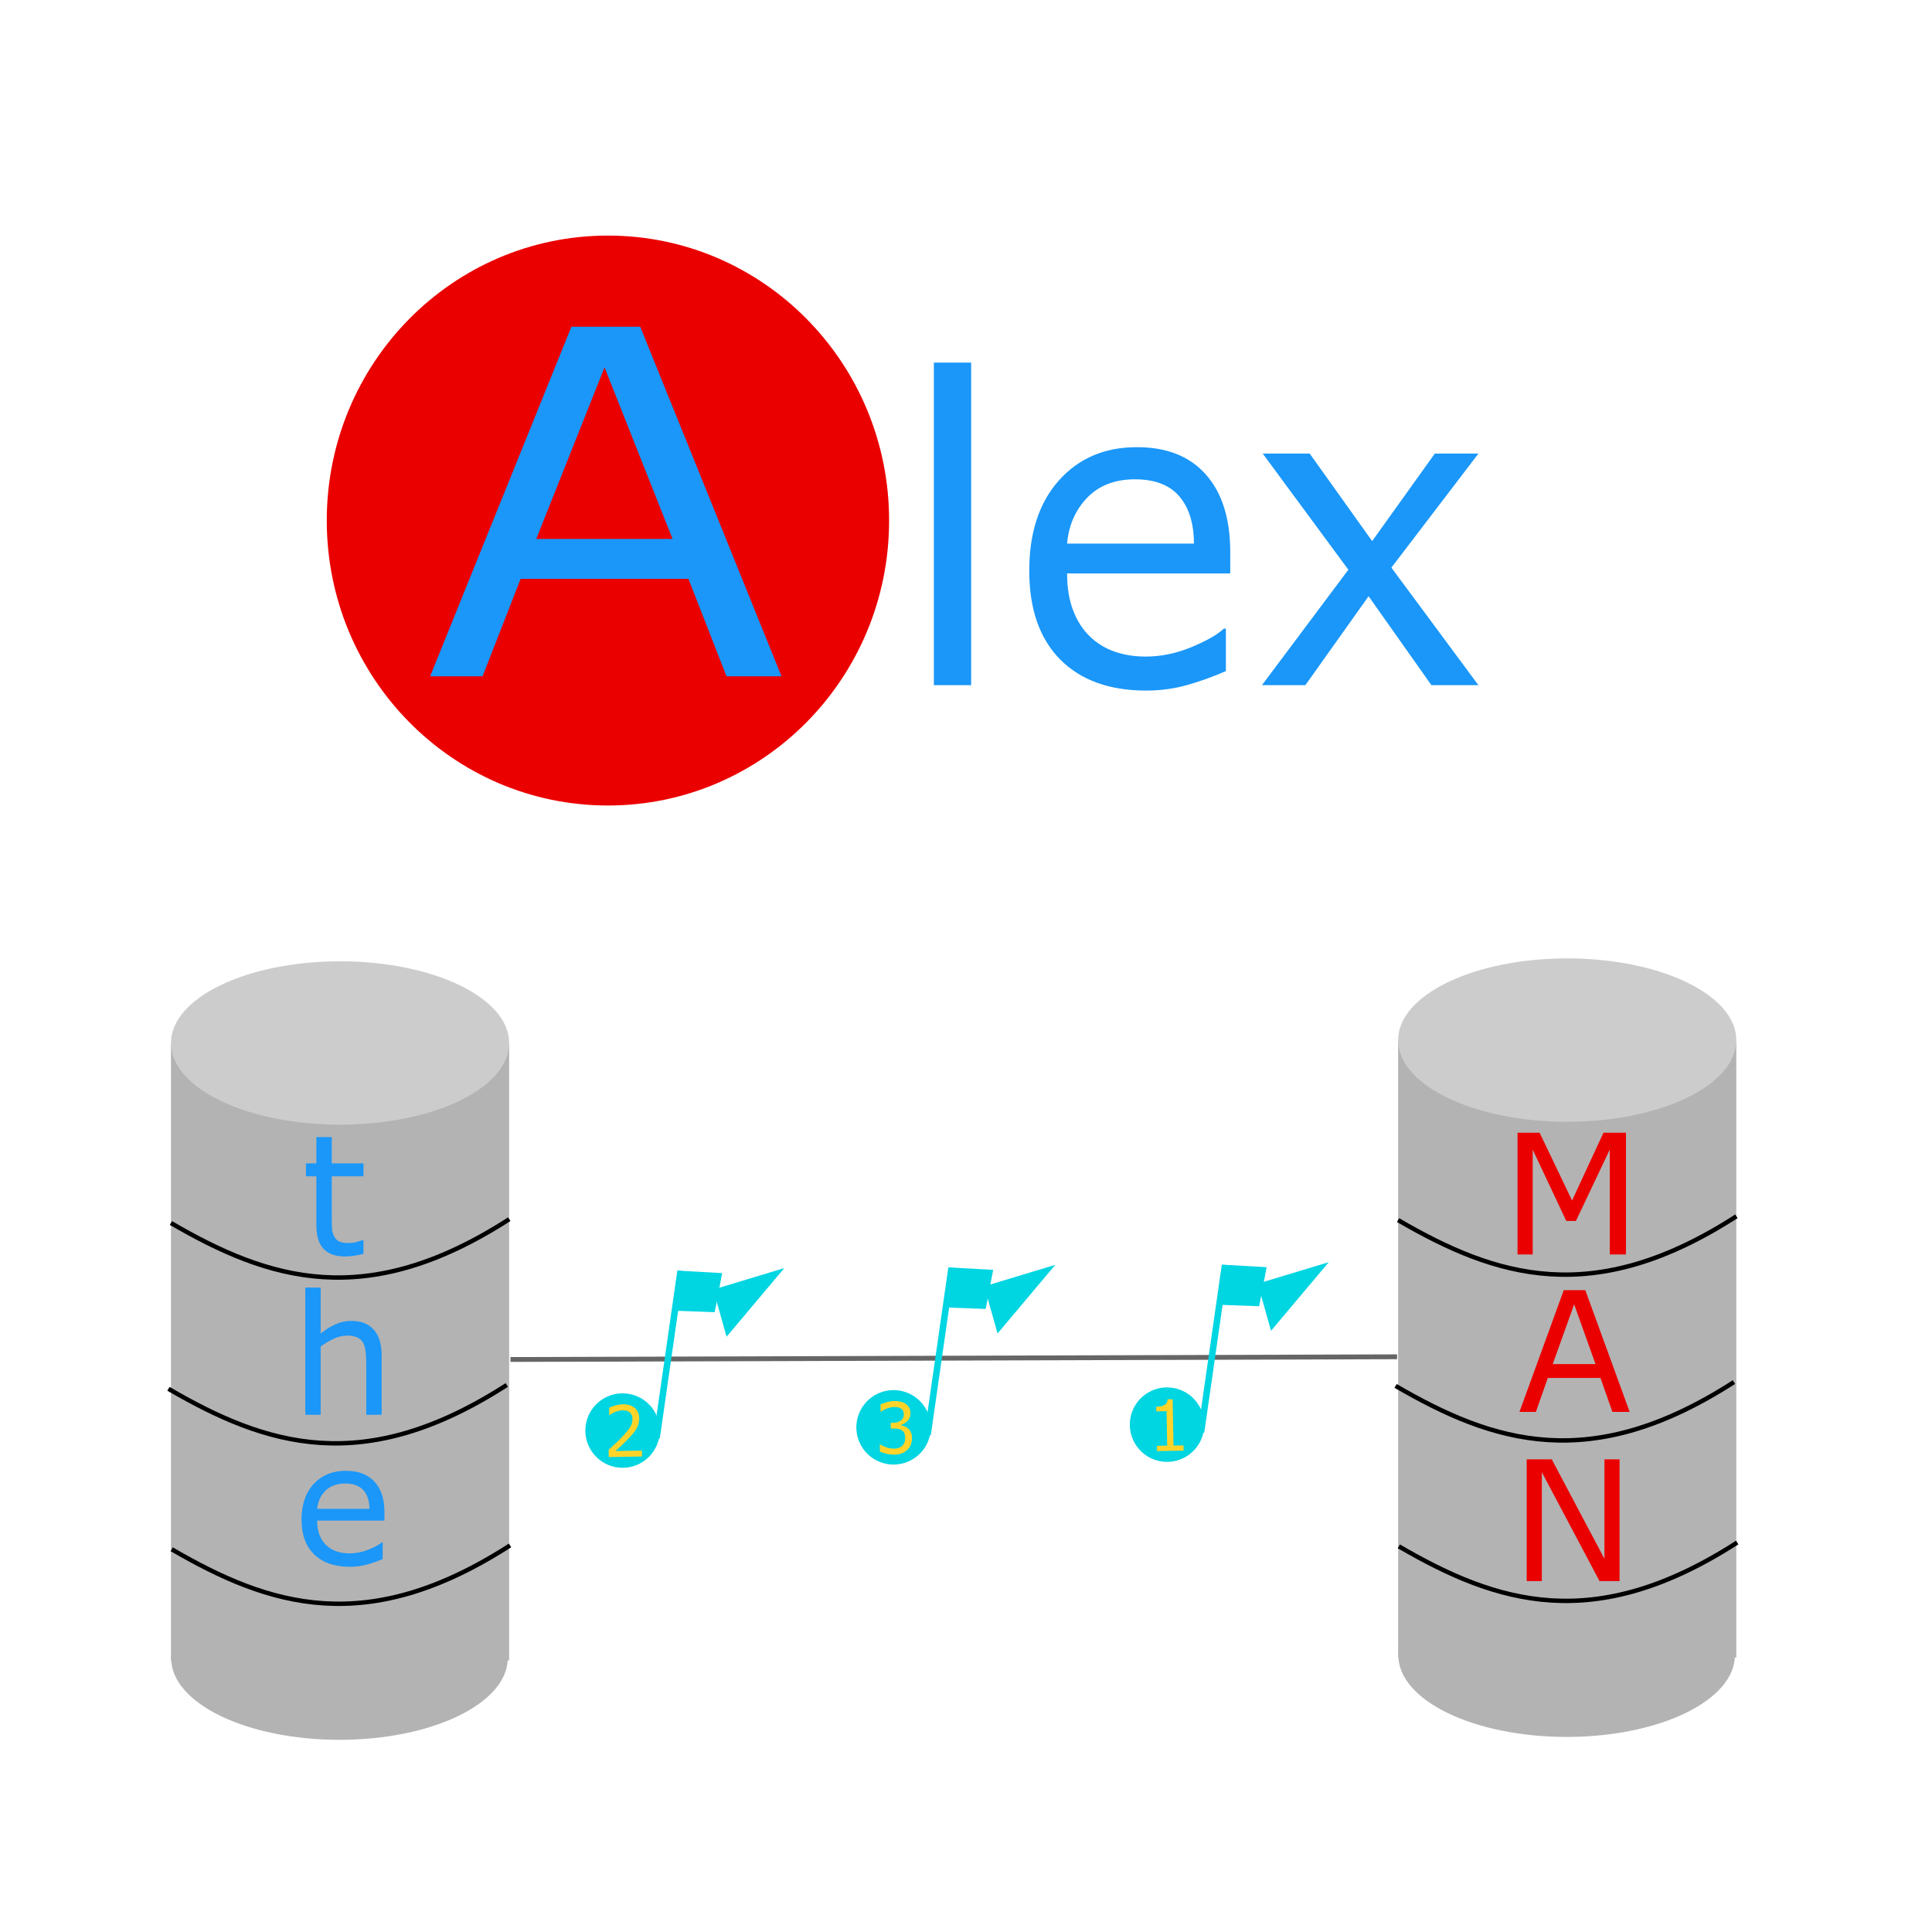
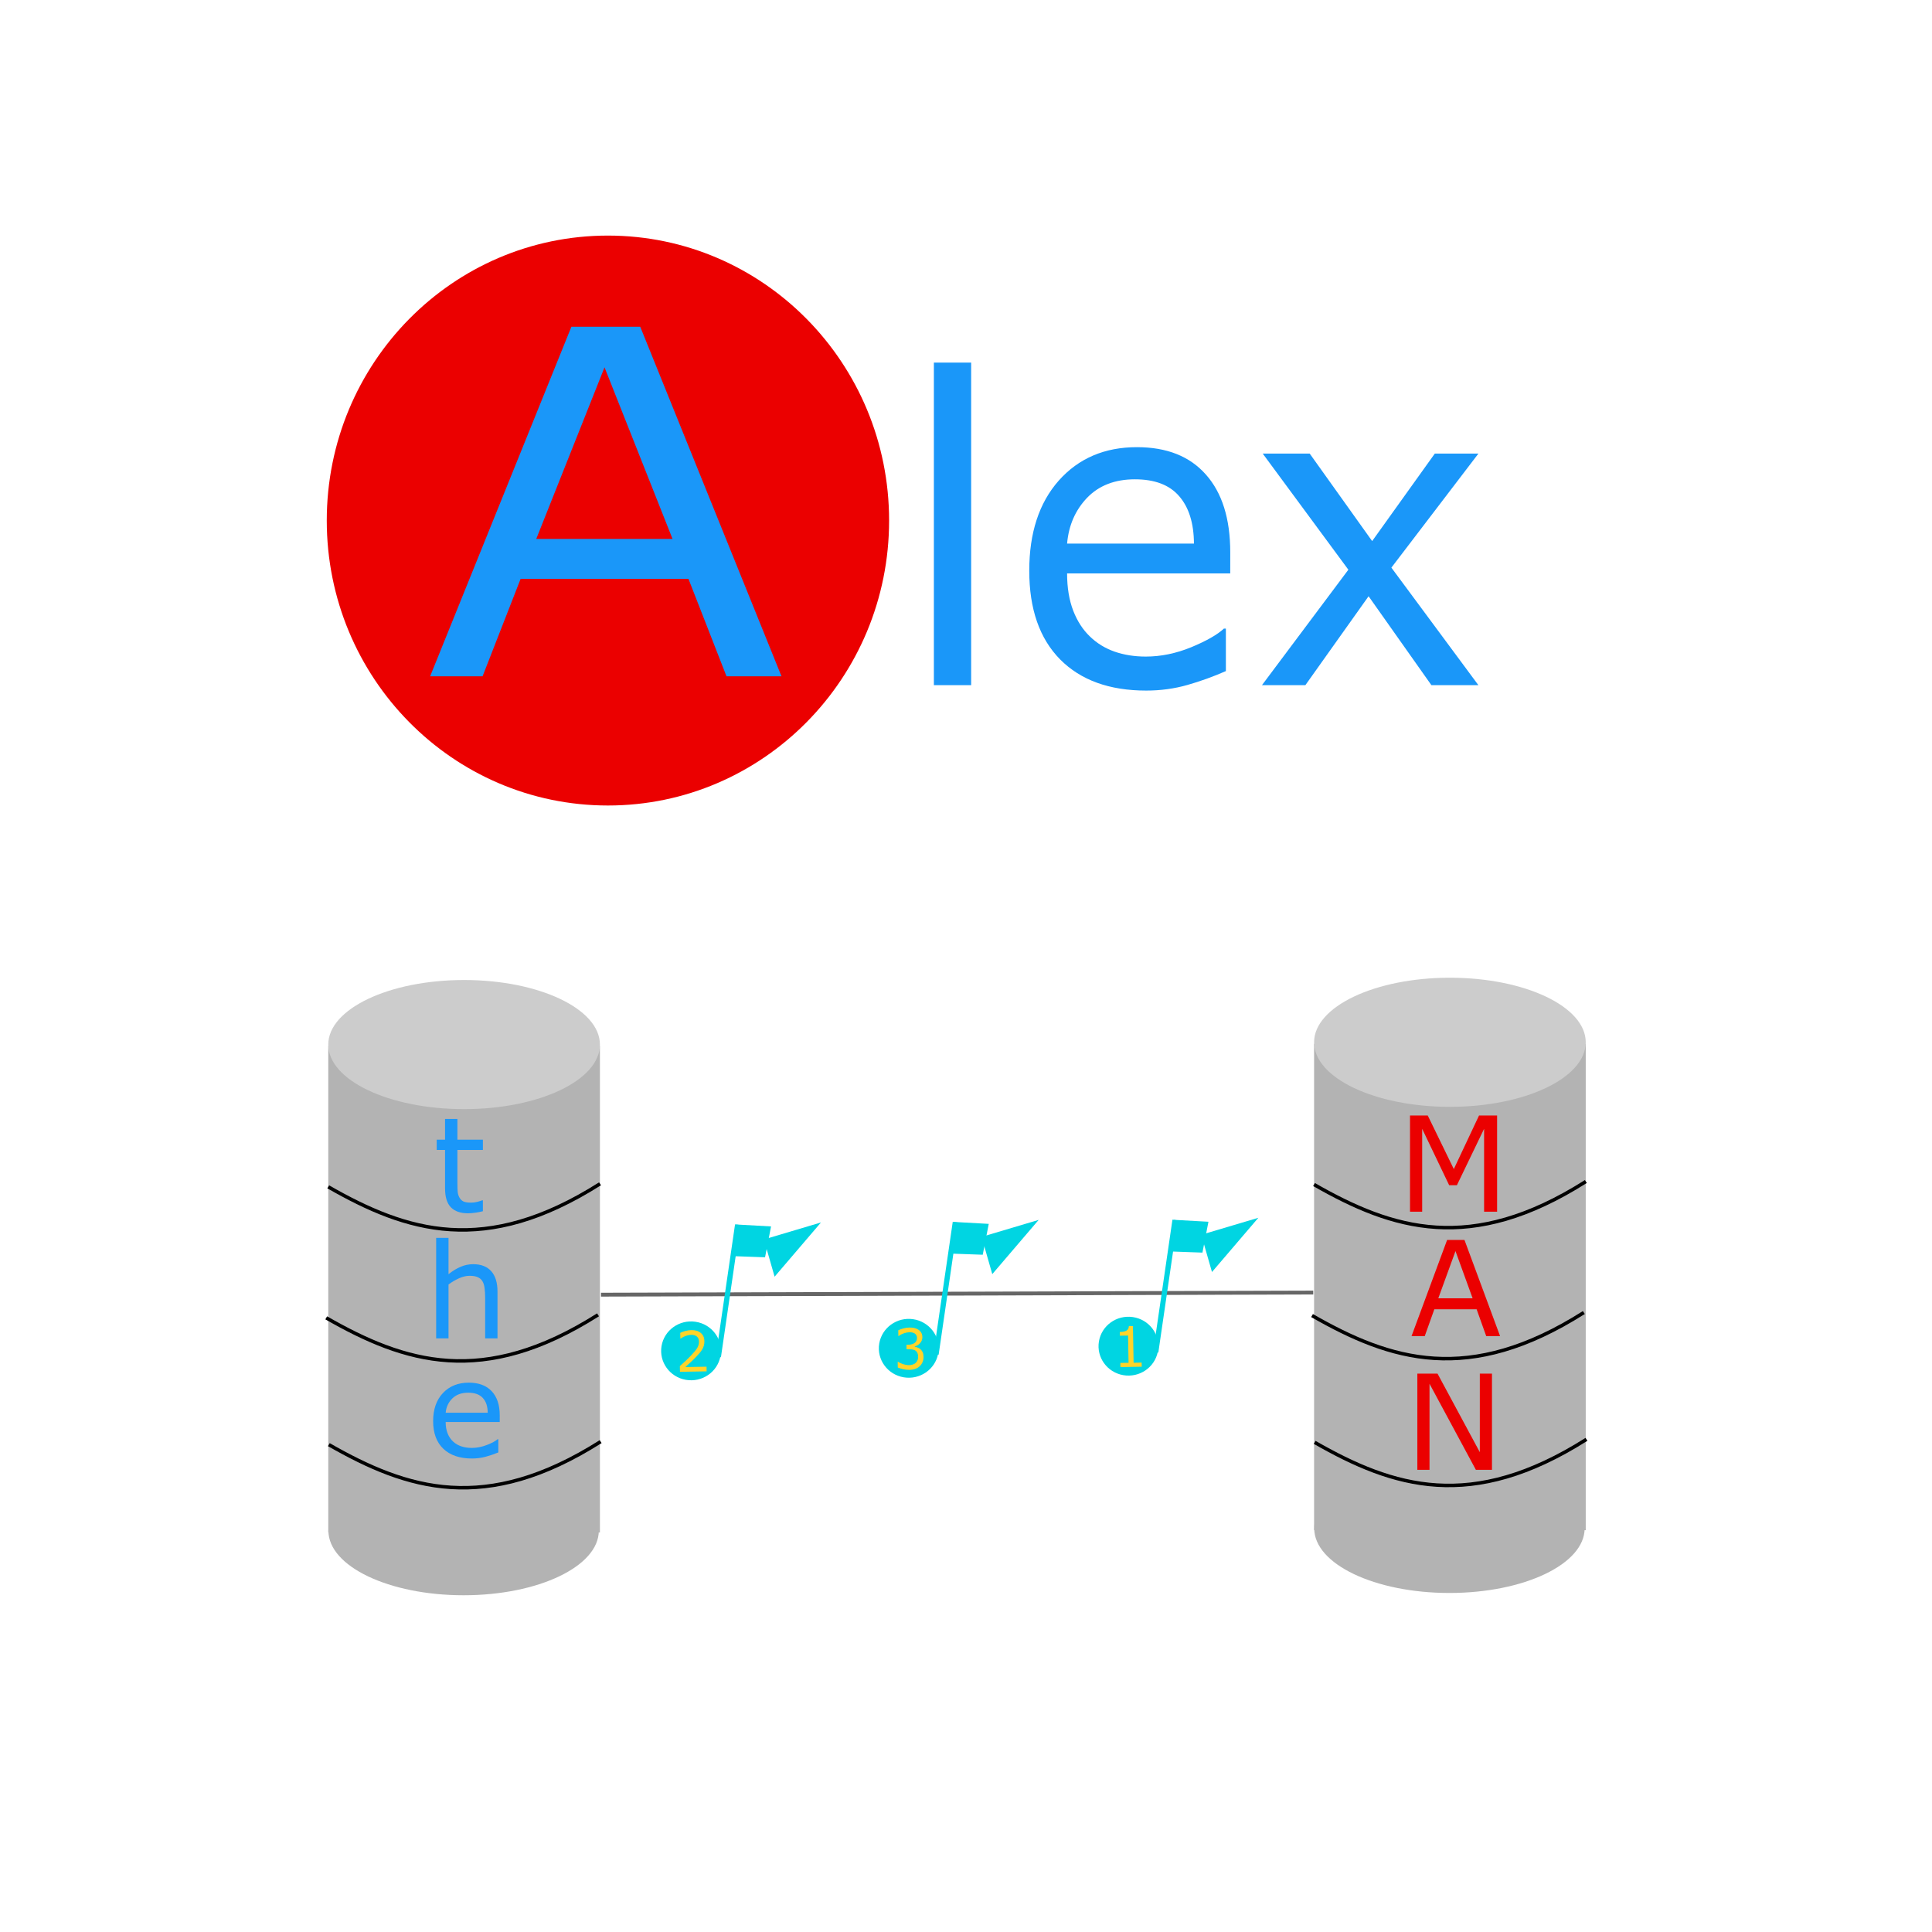
<svg xmlns="http://www.w3.org/2000/svg" width="400" height="400" viewBox="0 0 105.833 105.833" version="1.1" id="svg1">
  <defs id="defs1">
    </defs>
  <g id="layer1">
    <ellipse style="fill:#eb0000;fill-opacity:1;fill-rule:evenodd;stroke-width:0.265" id="path1" cx="33.302" cy="28.515" rx="15.402" ry="15.61" />
    <path style="font-size:27.753px;line-height:0;font-family:'.Geeza Pro Interface';-inkscape-font-specification:'.Geeza Pro Interface';fill:#1a97f9;fill-rule:evenodd;stroke-width:0.372" d="m 40.63,39.036 h -2.859 l -1.978,-5.624 h -8.727 l -1.978,5.624 H 22.362 L 29.707,18.858 h 3.578 z m -5.664,-7.928 -3.537,-9.906 -3.55,9.906 z" id="text1" transform="scale(1.053653,0.9490789)" aria-label="A" />
    <path d="M 54.405,36.701 H 52.317 V 19.422 H 54.405 Z M 68.919,30.715 H 59.78 q 0,1.144 0.344,1.999 0.344,0.844 0.944,1.388 0.577,0.533 1.366,0.8 0.8,0.267 1.755,0.267 1.266,0 2.543,-0.5 1.288,-0.511 1.832,-0.999 h 0.111 v 2.276 q -1.055,0.444 -2.154,0.744 -1.099,0.3 -2.31,0.3 -3.087,0 -4.819,-1.666 -1.732,-1.677 -1.732,-4.753 0,-3.043 1.655,-4.831 1.666,-1.788 4.375,-1.788 2.51,0 3.864,1.466 1.366,1.466 1.366,4.164 z m -2.032,-1.599 q -0.011,-1.644 -0.833,-2.543 -0.811,-0.899 -2.476,-0.899 -1.677,0 -2.676,0.988 -0.988,0.988 -1.122,2.454 z M 82.822,36.701 H 80.19 L 76.67,31.937 73.128,36.701 H 70.696 L 75.537,30.516 70.74,24.297 h 2.632 l 3.498,4.686 3.509,-4.686 h 2.443 l -4.875,6.108 z" id="text2" style="font-size:22.743px;line-height:0;font-family:'.Geeza Pro Interface';-inkscape-font-specification:'.Geeza Pro Interface';fill:#1a97f9;fill-rule:evenodd;stroke-width:0.305" transform="scale(0.9778263,1.022676)" aria-label="lex" />
-     <g id="g12" transform="translate(3.122062,1.248825)">
+     <g id="g12" transform="matrix(0.8033346,0,0,0.7902703,12.96596,13.05607)">
      <ellipse style="fill:#b3b3b3;fill-opacity:1;fill-rule:evenodd;stroke-width:0.264" id="path12-7" cx="15.473" cy="89.582" rx="9.219" ry="4.475" />
      <rect style="fill:#b3b3b3;fill-opacity:1;fill-rule:evenodd;stroke-width:0.265" id="rect12" width="18.524" height="33.718" x="6.244" y="55.989" />
      <ellipse style="fill:#cccccc;fill-opacity:1;fill-rule:evenodd;stroke-width:0.265" id="path12" cx="15.506" cy="55.885" rx="9.262" ry="4.475" />
      <path style="fill:none;fill-rule:evenodd;stroke:#000000;stroke-width:0.241px;stroke-linecap:butt;stroke-linejoin:miter;stroke-opacity:1" d="M 6.241,65.746 C 11.596,68.866 16.934,70.595 24.775,65.537" id="path16" />
      <path style="fill:none;fill-rule:evenodd;stroke:#000000;stroke-width:0.241px;stroke-linecap:butt;stroke-linejoin:miter;stroke-opacity:1" d="M 6.105,74.828 C 11.459,77.948 16.798,79.677 24.638,74.619" id="path16-9" />
      <path style="fill:none;fill-rule:evenodd;stroke:#000000;stroke-width:0.241px;stroke-linecap:butt;stroke-linejoin:miter;stroke-opacity:1" d="M 6.283,83.617 C 11.638,86.737 16.976,88.466 24.817,83.408" id="path16-9-2" />
      <path d="m 16.788,67.437 q -0.237,0.063 -0.52,0.103 -0.278,0.04 -0.497,0.04 -0.766,0 -1.164,-0.412 -0.399,-0.412 -0.399,-1.321 v -2.66 h -0.569 v -0.708 h 0.569 v -1.438 h 0.842 v 1.438 h 1.738 v 0.708 h -1.738 v 2.28 q 0,0.394 0.018,0.618 0.018,0.219 0.125,0.412 0.099,0.179 0.269,0.264 0.175,0.081 0.528,0.081 0.206,0 0.43,-0.058 0.224,-0.063 0.322,-0.103 h 0.045 z" id="text16" style="font-size:9.172px;line-height:0;font-family:'.Geeza Pro Interface';-inkscape-font-specification:'.Geeza Pro Interface';fill:#1a97f9;fill-rule:evenodd;stroke-width:0.265" aria-label="t" />
      <path d="m 17.784,76.253 h -0.842 v -2.848 q 0,-0.345 -0.04,-0.645 -0.04,-0.305 -0.148,-0.475 -0.112,-0.188 -0.322,-0.278 -0.21,-0.094 -0.546,-0.094 -0.345,0 -0.721,0.17 -0.376,0.17 -0.721,0.434 v 3.735 h -0.842 v -6.969 h 0.842 v 2.521 q 0.394,-0.327 0.815,-0.511 0.421,-0.184 0.864,-0.184 0.811,0 1.236,0.488 0.425,0.488 0.425,1.406 z" id="text17" style="font-size:9.172px;line-height:0;font-family:'.Geeza Pro Interface';-inkscape-font-specification:'.Geeza Pro Interface';fill:#1a97f9;fill-rule:evenodd;stroke-width:0.265" aria-label="h" />
      <path d="m 17.936,82.049 h -3.686 q 0,0.461 0.139,0.806 0.139,0.34 0.381,0.56 0.233,0.215 0.551,0.322 0.322,0.107 0.708,0.107 0.511,0 1.026,-0.202 0.52,-0.206 0.739,-0.403 h 0.045 v 0.918 q -0.425,0.179 -0.869,0.3 -0.443,0.121 -0.932,0.121 -1.245,0 -1.944,-0.672 -0.699,-0.676 -0.699,-1.917 0,-1.227 0.667,-1.948 0.672,-0.721 1.765,-0.721 1.012,0 1.559,0.591 0.551,0.591 0.551,1.679 z M 17.117,81.405 q -0.004,-0.663 -0.336,-1.026 -0.327,-0.363 -0.999,-0.363 -0.676,0 -1.079,0.399 -0.399,0.399 -0.452,0.99 z" id="text18" style="font-size:9.172px;line-height:0;font-family:'.Geeza Pro Interface';-inkscape-font-specification:'.Geeza Pro Interface';fill:#1a97f9;fill-rule:evenodd;stroke-width:0.265" aria-label="e" />
    </g>
-     <g id="g12-5" transform="translate(70.34466,1.090118)">
+     <g id="g12-5" transform="matrix(0.8033346,0,0,0.7902703,66.96821,12.93065)">
      <ellipse style="fill:#b3b3b3;fill-opacity:1;fill-rule:evenodd;stroke-width:0.264" id="path12-7-9" cx="15.473" cy="89.582" rx="9.219" ry="4.475" />
      <rect style="fill:#b3b3b3;fill-opacity:1;fill-rule:evenodd;stroke-width:0.265" id="rect12-0" width="18.524" height="33.718" x="6.244" y="55.989" />
      <ellipse style="fill:#cccccc;fill-opacity:1;fill-rule:evenodd;stroke-width:0.265" id="path12-9" cx="15.506" cy="55.885" rx="9.262" ry="4.475" />
      <path style="fill:none;fill-rule:evenodd;stroke:#000000;stroke-width:0.241px;stroke-linecap:butt;stroke-linejoin:miter;stroke-opacity:1" d="M 6.241,65.746 C 11.596,68.866 16.934,70.595 24.775,65.537" id="path16-3" />
      <path style="fill:none;fill-rule:evenodd;stroke:#000000;stroke-width:0.241px;stroke-linecap:butt;stroke-linejoin:miter;stroke-opacity:1" d="M 6.105,74.828 C 11.459,77.948 16.798,79.677 24.638,74.619" id="path16-9-4" />
      <path style="fill:none;fill-rule:evenodd;stroke:#000000;stroke-width:0.241px;stroke-linecap:butt;stroke-linejoin:miter;stroke-opacity:1" d="M 6.283,83.617 C 11.638,86.737 16.976,88.466 24.817,83.408" id="path16-9-2-0" />
      <path d="m 18.724,67.629 h -0.887 v -5.746 l -1.854,3.91 h -0.528 l -1.841,-3.91 v 5.746 h -0.829 v -6.669 h 1.209 l 1.778,3.713 1.72,-3.713 h 1.232 z" id="text16-7" style="font-size:9.172px;line-height:0;font-family:'.Geeza Pro Interface';-inkscape-font-specification:'.Geeza Pro Interface';fill:#eb0000;fill-rule:evenodd;stroke-width:0.265" aria-label="M" />
      <path d="M 18.927,76.253 H 17.982 L 17.328,74.394 H 14.443 L 13.79,76.253 H 12.889 l 2.427,-6.669 h 1.182 z m -1.872,-2.62 -1.169,-3.274 -1.173,3.274 z" id="text17-7" style="font-size:9.172px;line-height:0;font-family:'.Geeza Pro Interface';-inkscape-font-specification:'.Geeza Pro Interface';fill:#eb0000;fill-rule:evenodd;stroke-width:0.265" aria-label="A&#10;" />
      <path d="M 18.374,85.522 H 17.277 L 14.115,79.556 v 5.966 h -0.829 v -6.669 h 1.375 l 2.884,5.446 v -5.446 h 0.829 z" id="text18-0" style="font-size:9.172px;line-height:0;font-family:'.Geeza Pro Interface';-inkscape-font-specification:'.Geeza Pro Interface';fill:#eb0000;fill-rule:evenodd;stroke-width:0.265" aria-label="N" />
    </g>
-     <path style="fill:#666666;fill-rule:evenodd;stroke:#666666;stroke-width:0.265px;stroke-linecap:butt;stroke-linejoin:miter;stroke-opacity:1" d="M -42.381,73.381 6.187,73.233" id="path20" transform="translate(70.34466,1.090118)" />
-     <g id="g23" transform="rotate(10.82234,53.93873,67.879)">
+     <path style="fill:#666666;fill-rule:evenodd;stroke:#666666;stroke-width:0.211px;stroke-linecap:butt;stroke-linejoin:miter;stroke-opacity:1" d="M 32.922,70.921 71.938,70.805" id="path20" />
+     <g id="g23" transform="matrix(0.7890466,0.1483845,-0.1508375,0.7762147,21.46728,5.019569)">
      <path style="fill:#00d5e2;fill-opacity:1;fill-rule:evenodd;stroke:#000000;stroke-width:0.159;stroke-opacity:0" id="path21" d="m 38.465,81.903 a 2.039,2.039 0 0 1 -2.011,2.039 2.039,2.039 0 0 1 -2.067,-1.982 2.039,2.039 0 0 1 1.952,-2.095 2.039,2.039 0 0 1 2.122,1.923" />
      <path style="fill:none;fill-rule:evenodd;stroke:#00d5e2;stroke-width:0.356px;stroke-linecap:butt;stroke-linejoin:miter;stroke-opacity:1" d="m 38.333,81.963 -0.429,-9.246" id="path22" />
      <path style="fill:#00d5e2;fill-opacity:1;fill-rule:evenodd;stroke:#00d5e2;stroke-width:0.265;stroke-opacity:1" d="m 37.824,72.852 2.208,-0.294 v 1.913 l -1.913,0.294 v 0" id="path24" />
      <path style="fill:#00d5e2;fill-opacity:1;fill-rule:evenodd;stroke:#00d5e2;stroke-width:0.265;stroke-opacity:1" d="m 40.032,73.441 3.091,-1.619 -2.06,3.679 z" id="path25" />
      <path d="M 20.345,86.958 H 18.483 v -0.386 q 0.194,-0.166 0.388,-0.332 0.196,-0.166 0.364,-0.331 0.355,-0.344 0.486,-0.545 0.131,-0.203 0.131,-0.438 0,-0.214 -0.142,-0.334 -0.14,-0.122 -0.393,-0.122 -0.168,0 -0.364,0.059 -0.196,0.059 -0.382,0.181 h -0.018 v -0.388 q 0.131,-0.065 0.349,-0.118 0.22,-0.054 0.425,-0.054 0.423,0 0.663,0.205 0.24,0.203 0.24,0.552 0,0.157 -0.041,0.294 -0.039,0.135 -0.116,0.257 -0.072,0.115 -0.17,0.225 -0.096,0.111 -0.235,0.246 -0.198,0.194 -0.408,0.377 -0.211,0.181 -0.393,0.336 h 1.479 z" id="text25" style="font-size:3.783px;line-height:0;font-family:'.Geeza Pro Interface';-inkscape-font-specification:'.Geeza Pro Interface';fill:#ffd42a;fill-rule:evenodd;stroke:#00d5e2;stroke-width:0.236;stroke-opacity:0" transform="matrix(0.9553945,-0.2005183,0.2104105,1.002527,0,0)" aria-label="2" />
    </g>
-     <g id="g23-4" transform="rotate(10.82234,171.7193,142.8378)">
+     <g id="g23-4" transform="matrix(0.7890466,0.1483845,-0.1508375,0.7762147,34.45673,-11.40365)">
      <path style="fill:#00d5e2;fill-opacity:1;fill-rule:evenodd;stroke:#000000;stroke-width:0.159;stroke-opacity:0" id="path21-4" d="m 41.033,102.39 a 2.039,2.039 0 0 1 -2.011,2.039 2.039,2.039 0 0 1 -2.067,-1.982 2.039,2.039 0 0 1 1.952,-2.095 2.039,2.039 0 0 1 2.122,1.923" />
      <path style="fill:none;fill-rule:evenodd;stroke:#00d5e2;stroke-width:0.356px;stroke-linecap:butt;stroke-linejoin:miter;stroke-opacity:1" d="M 40.901,102.45 40.472,93.205" id="path22-8" />
      <path style="fill:#00d5e2;fill-opacity:1;fill-rule:evenodd;stroke:#00d5e2;stroke-width:0.265;stroke-opacity:1" d="m 40.392,93.339 2.208,-0.294 v 1.913 l -1.913,0.294 v 0" id="path24-6" />
      <path style="fill:#00d5e2;fill-opacity:1;fill-rule:evenodd;stroke:#00d5e2;stroke-width:0.265;stroke-opacity:1" d="m 42.599,93.927 3.091,-1.619 -2.06,3.679 z" id="path25-1" />
-       <path d="m 18.367,105.721 q 0.089,0.079 0.146,0.199 0.057,0.12 0.057,0.31 0,0.188 -0.068,0.345 -0.068,0.157 -0.192,0.273 -0.139,0.129 -0.327,0.192 -0.187,0.061 -0.41,0.061 -0.229,0 -0.451,-0.055 -0.222,-0.054 -0.364,-0.118 v -0.386 h 0.028 q 0.157,0.103 0.369,0.172 0.212,0.068 0.41,0.068 0.116,0 0.247,-0.039 0.131,-0.039 0.212,-0.115 0.085,-0.081 0.126,-0.179 0.042,-0.098 0.042,-0.247 0,-0.148 -0.048,-0.244 -0.046,-0.098 -0.129,-0.153 -0.083,-0.057 -0.201,-0.078 -0.118,-0.022 -0.255,-0.022 h -0.166 v -0.307 h 0.129 q 0.281,0 0.447,-0.116 0.168,-0.118 0.168,-0.344 0,-0.1 -0.042,-0.174 -0.042,-0.076 -0.118,-0.124 -0.079,-0.048 -0.17,-0.067 -0.09,-0.018 -0.205,-0.018 -0.175,0 -0.373,0.063 -0.198,0.063 -0.373,0.177 h -0.018 v -0.386 q 0.131,-0.065 0.349,-0.118 0.22,-0.055 0.425,-0.055 0.201,0 0.355,0.037 0.153,0.037 0.277,0.118 0.133,0.089 0.201,0.214 0.068,0.126 0.068,0.294 0,0.229 -0.163,0.401 -0.161,0.17 -0.38,0.214 v 0.026 q 0.089,0.015 0.203,0.063 0.115,0.046 0.194,0.116 z" id="text25-4" style="font-size:3.783px;line-height:0;font-family:'.Geeza Pro Interface';-inkscape-font-specification:'.Geeza Pro Interface';fill:#ffd42a;fill-rule:evenodd;stroke:#00d5e2;stroke-width:0.236;stroke-opacity:0" transform="matrix(0.9553945,-0.2005183,0.2104105,1.002527,0,0)" aria-label="3&#10;" />
+       <path d="m 18.367,105.721 q 0.089,0.079 0.146,0.199 0.057,0.12 0.057,0.31 0,0.188 -0.068,0.345 -0.068,0.157 -0.192,0.273 -0.139,0.129 -0.327,0.192 -0.187,0.061 -0.41,0.061 -0.229,0 -0.451,-0.055 -0.222,-0.054 -0.364,-0.118 v -0.386 h 0.028 q 0.157,0.103 0.369,0.172 0.212,0.068 0.41,0.068 0.116,0 0.247,-0.039 0.131,-0.039 0.212,-0.115 0.085,-0.081 0.126,-0.179 0.042,-0.098 0.042,-0.247 0,-0.148 -0.048,-0.244 -0.046,-0.098 -0.129,-0.153 -0.083,-0.057 -0.201,-0.078 -0.118,-0.022 -0.255,-0.022 H 17.393 V 105.4 h 0.129 q 0.281,0 0.447,-0.116 0.168,-0.118 0.168,-0.344 0,-0.1 -0.042,-0.174 -0.042,-0.076 -0.118,-0.124 -0.079,-0.048 -0.17,-0.067 -0.09,-0.018 -0.205,-0.018 -0.175,0 -0.373,0.063 -0.198,0.063 -0.373,0.177 h -0.018 v -0.386 q 0.131,-0.065 0.349,-0.118 0.22,-0.055 0.425,-0.055 0.201,0 0.355,0.037 0.153,0.037 0.277,0.118 0.133,0.089 0.201,0.214 0.068,0.126 0.068,0.294 0,0.229 -0.163,0.401 -0.161,0.17 -0.38,0.214 v 0.026 q 0.089,0.015 0.203,0.063 0.115,0.046 0.194,0.116 z" id="text25-4" style="font-size:3.783px;line-height:0;font-family:'.Geeza Pro Interface';-inkscape-font-specification:'.Geeza Pro Interface';fill:#ffd42a;fill-rule:evenodd;stroke:#00d5e2;stroke-width:0.236;stroke-opacity:0" transform="matrix(0.9553945,-0.2005183,0.2104105,1.002527,0,0)" aria-label="3&#10;" />
    </g>
-     <g id="g23-4-1" transform="rotate(10.82234,281.9358,147.9068)">
+     <g id="g23-4-1" transform="matrix(0.7890466,0.1483845,-0.1508375,0.7762147,36.7961,-27.68681)">
      <path style="fill:#00d5e2;fill-opacity:1;fill-rule:evenodd;stroke:#000000;stroke-width:0.159;stroke-opacity:0" id="path21-4-0" d="m 56.728,120.217 a 2.039,2.039 0 0 1 -2.011,2.039 2.039,2.039 0 0 1 -2.067,-1.982 2.039,2.039 0 0 1 1.952,-2.095 2.039,2.039 0 0 1 2.122,1.923" />
      <path style="fill:none;fill-rule:evenodd;stroke:#00d5e2;stroke-width:0.356px;stroke-linecap:butt;stroke-linejoin:miter;stroke-opacity:1" d="m 56.596,120.278 -0.429,-9.246" id="path22-8-6" />
      <path style="fill:#00d5e2;fill-opacity:1;fill-rule:evenodd;stroke:#00d5e2;stroke-width:0.265;stroke-opacity:1" d="m 56.087,111.166 2.208,-0.294 v 1.913 l -1.913,0.294 v 0" id="path24-6-0" />
      <path style="fill:#00d5e2;fill-opacity:1;fill-rule:evenodd;stroke:#00d5e2;stroke-width:0.265;stroke-opacity:1" d="m 58.294,111.755 3.091,-1.619 -2.06,3.679 z" id="path25-1-3" />
      <path d="M 30.435,127.225 H 28.946 v -0.281 h 0.573 v -1.843 H 28.946 v -0.251 q 0.116,0 0.249,-0.018 0.133,-0.02 0.201,-0.057 0.085,-0.046 0.133,-0.116 0.05,-0.072 0.057,-0.192 h 0.286 v 2.479 h 0.561 z" id="text25-4-3" style="font-size:3.783px;line-height:0;font-family:'.Geeza Pro Interface';-inkscape-font-specification:'.Geeza Pro Interface';fill:#ffd42a;fill-rule:evenodd;stroke:#00d5e2;stroke-width:0.236;stroke-opacity:0" transform="matrix(0.9553945,-0.2005183,0.2104105,1.002527,0,0)" aria-label="1&#10;" />
    </g>
  </g>
</svg>
